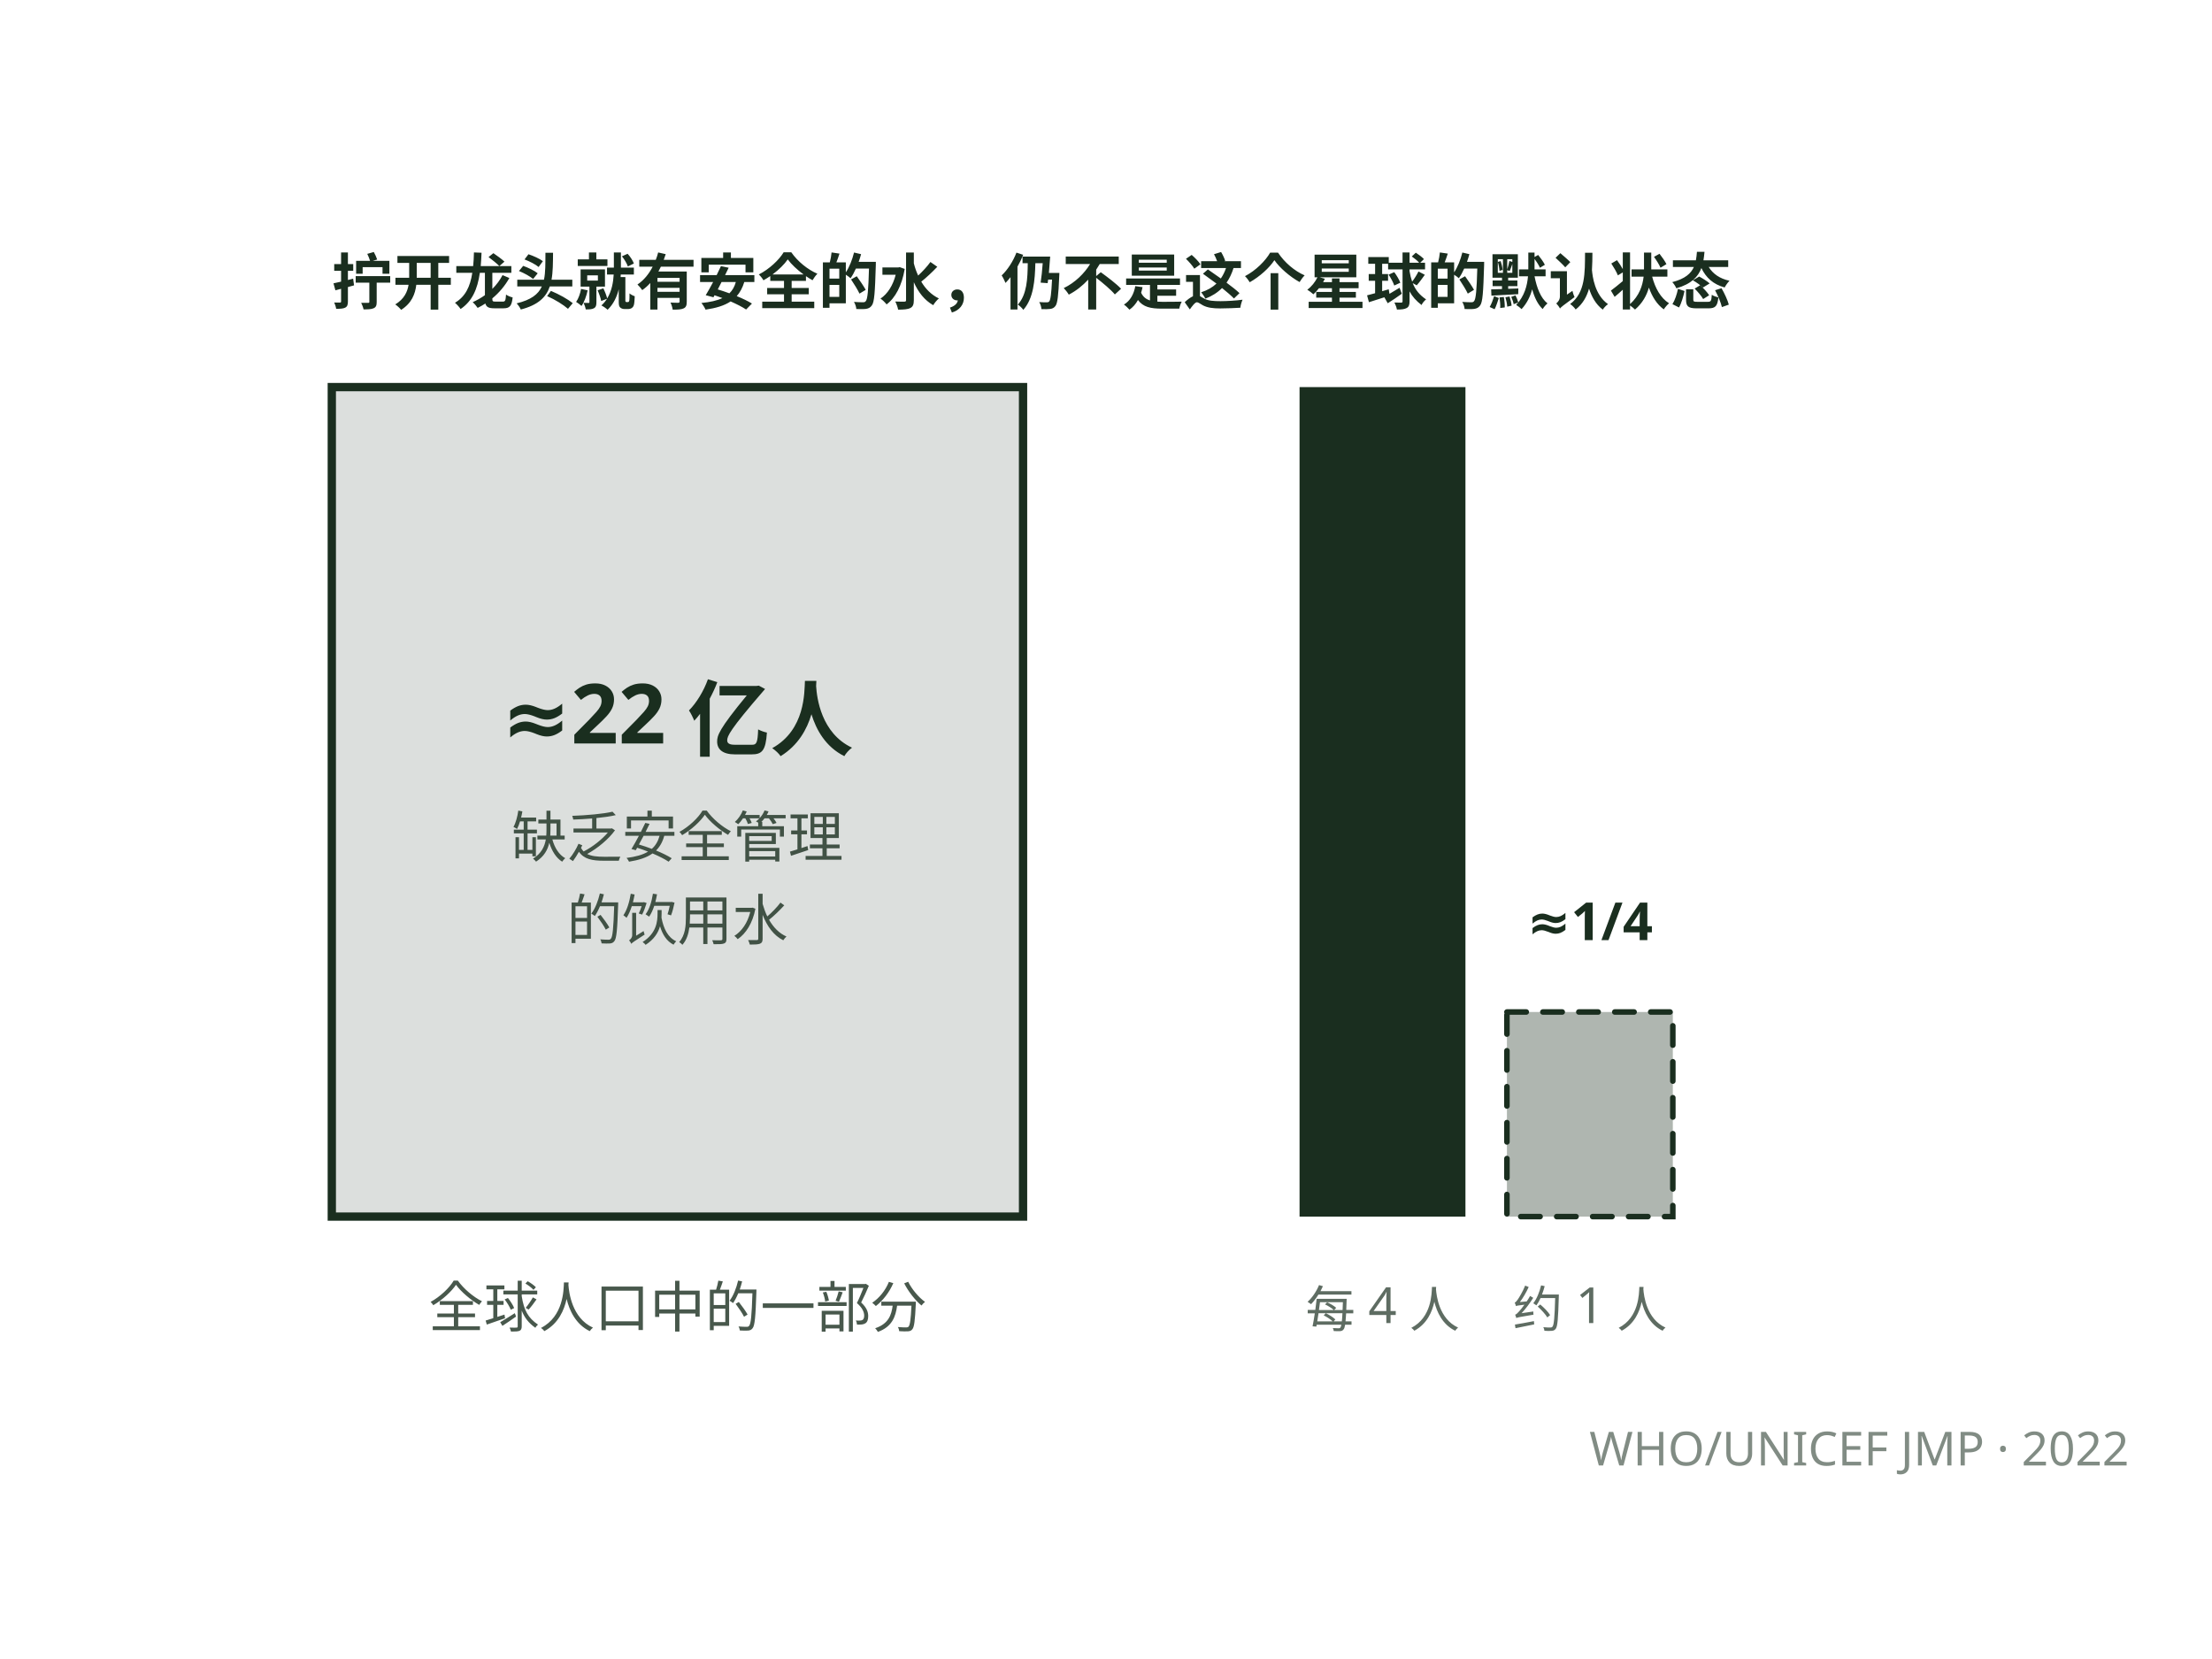
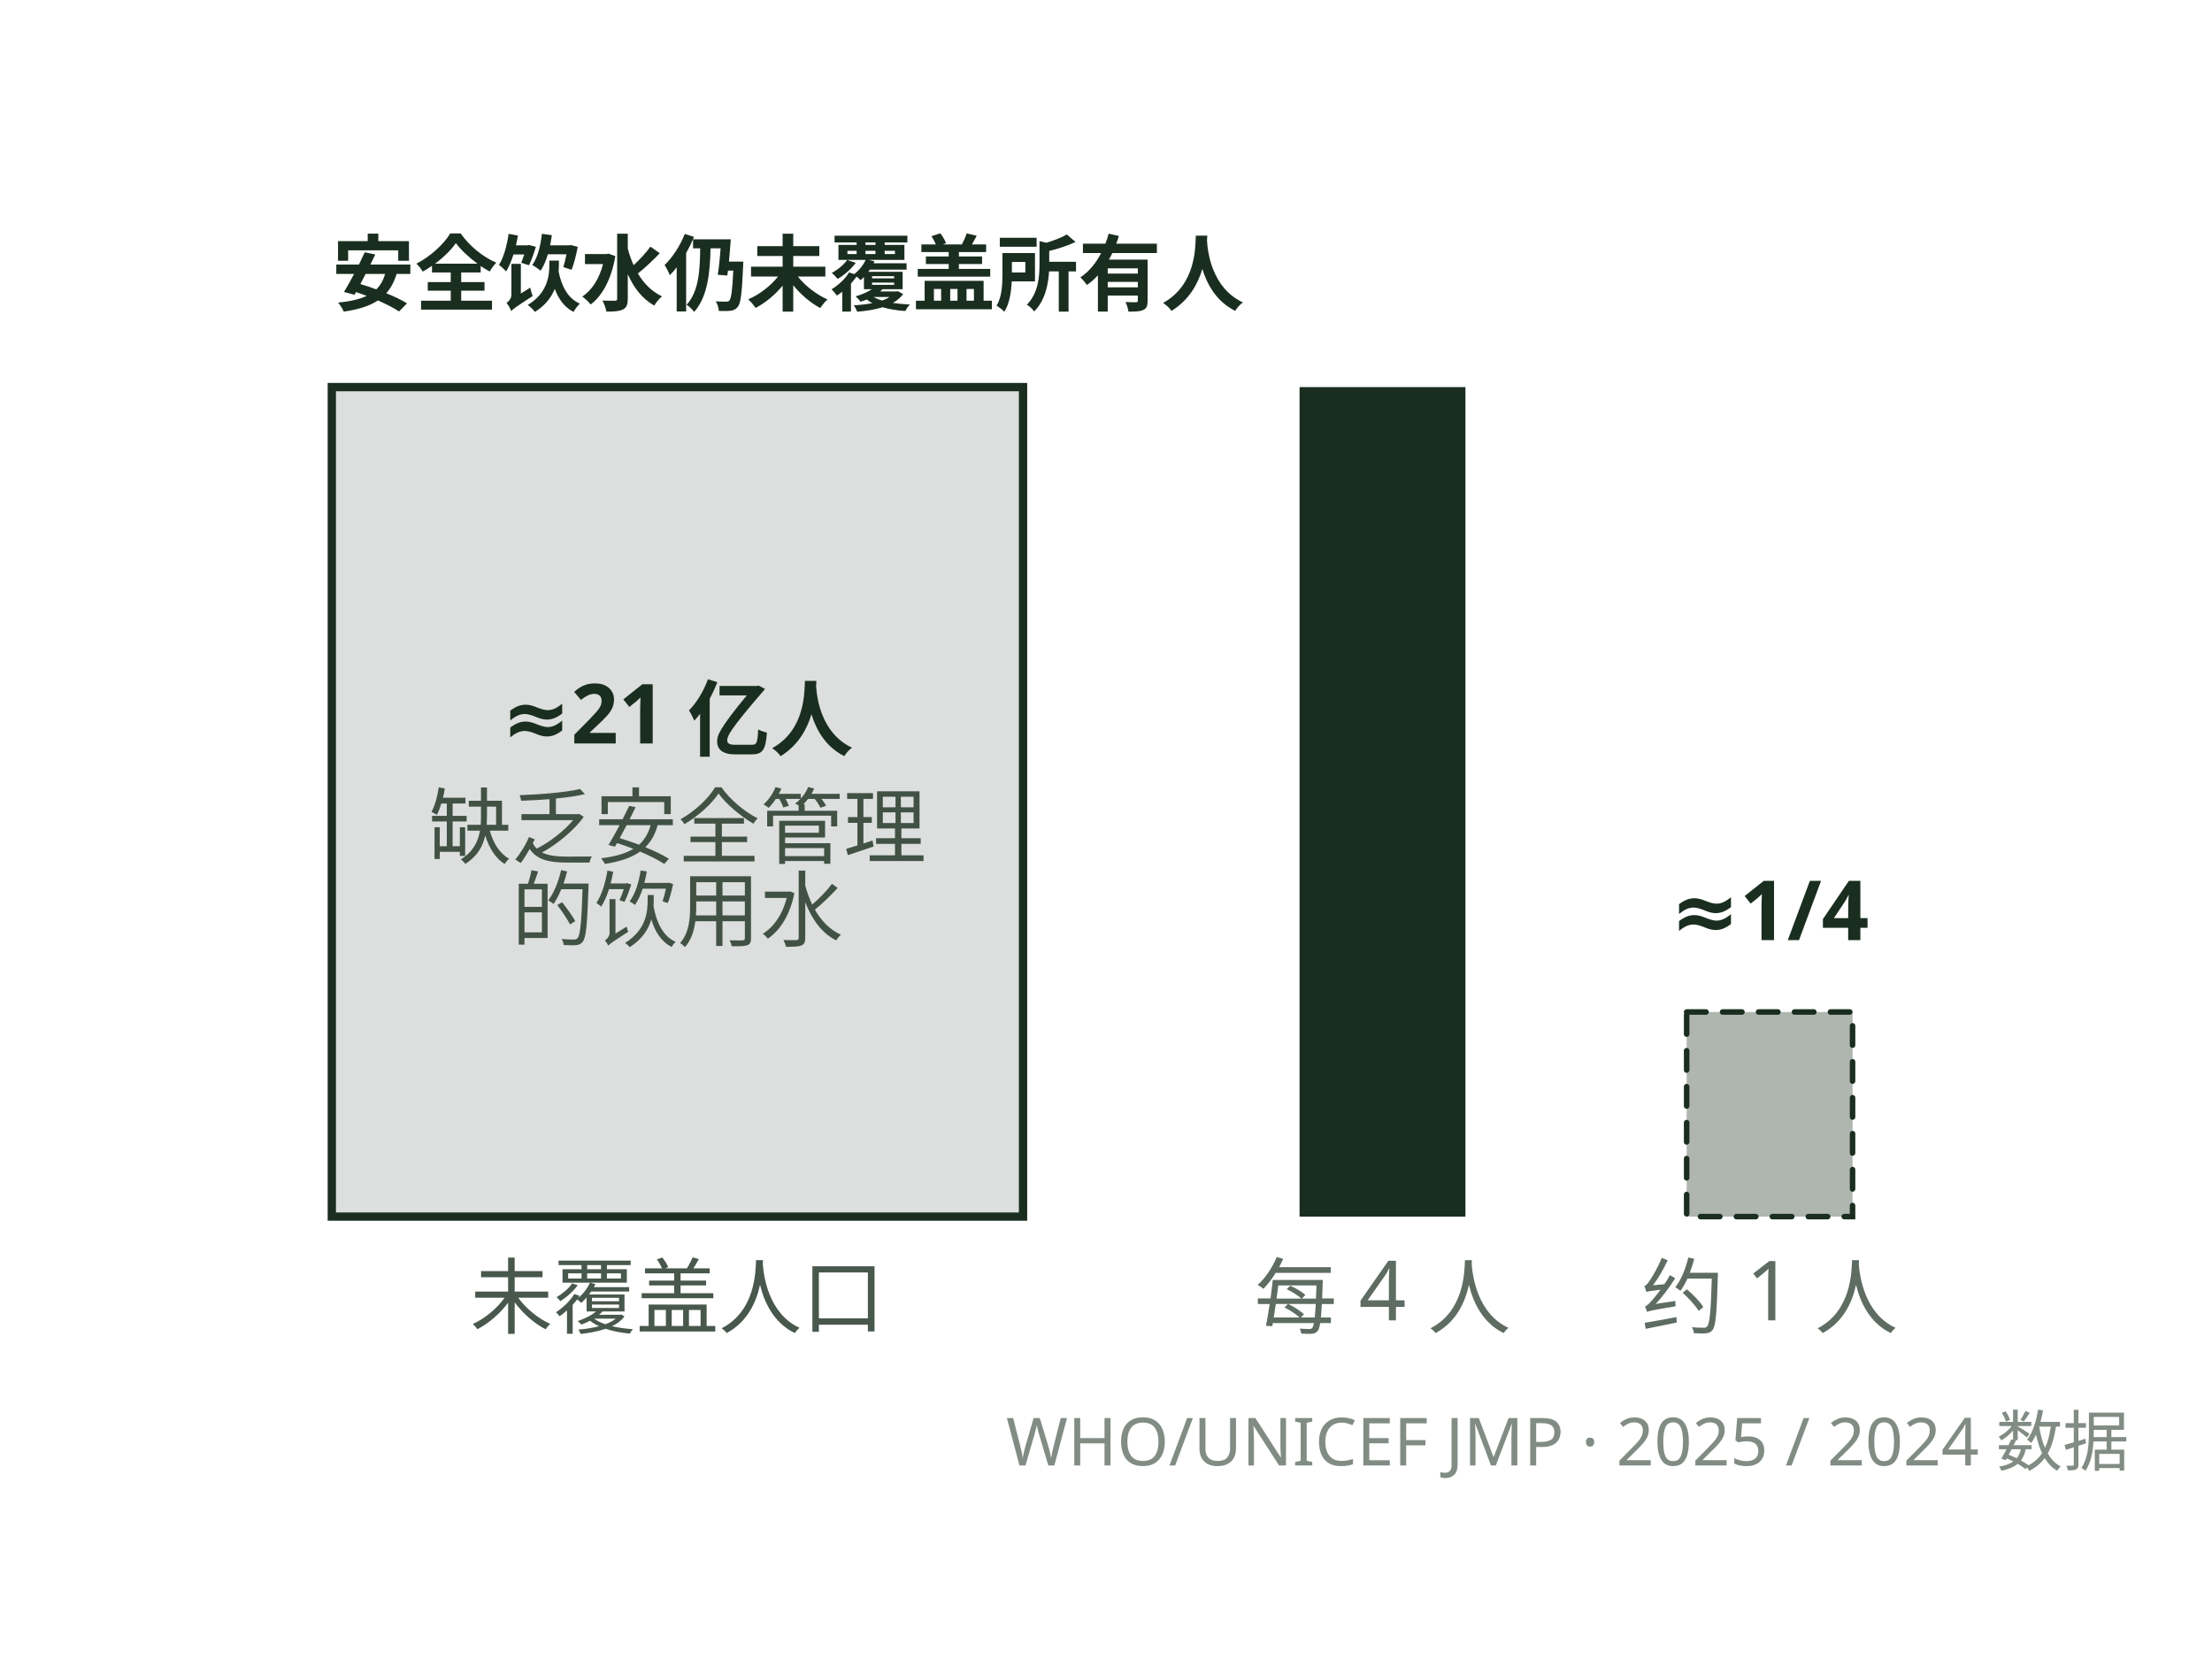
<svg xmlns="http://www.w3.org/2000/svg" viewBox="0 0 800 600" font-family="ui-sans-serif,'Noto Sans SC',sans-serif">
  <g fill="none" stroke-linecap="round">
    <rect x="120" y="140" width="250" height="300" fill="rgba(26,46,31,.15)" stroke="#1a2e1f" stroke-width="3" />
-     <text x="245" y="270" fill="#1a2e1f" font-size="30" text-anchor="middle" font-weight="700">≈22 亿人</text>
-     <text x="245" y="310" fill="#1a2e1f" font-size="20" text-anchor="middle" opacity=".8">缺乏安全管理</text>
-     <text x="245" y="340" fill="#1a2e1f" font-size="20" text-anchor="middle" opacity=".8">的饮用水</text>
-     <text x="245" y="480" fill="#1a2e1f" font-size="20" text-anchor="middle" opacity=".8">全球人口中的一部分</text>
+     <text x="245" y="270" fill="#1a2e1f" font-size="30" text-anchor="middle" font-weight="700">≈21 亿人</text>
+     <text x="245" y="310" fill="#1a2e1f" font-size="30" text-anchor="middle" opacity=".8">缺乏安全管理</text>
+     <text x="245" y="340" fill="#1a2e1f" font-size="30" text-anchor="middle" opacity=".8">的饮用水</text>
+     <text x="245" y="480" fill="#1a2e1f" font-size="30" text-anchor="middle" opacity=".8">未覆盖人口</text>
    <rect x="470" y="140" width="60" height="300" fill="#1a2e1f" />
-     <text x="500" y="480" fill="#1a2e1f" font-size="18" text-anchor="middle" opacity=".7">每 4 人</text>
-     <rect x="545" y="366" width="60" height="74" fill="rgba(26,46,31,.35)" stroke="#1a2e1f" stroke-width="2" stroke-dasharray="7 6" />
-     <text x="575" y="480" fill="#1a2e1f" font-size="18" text-anchor="middle" opacity=".7">约 1 人</text>
-     <text x="575" y="340" fill="#1a2e1f" font-size="19" text-anchor="middle" font-weight="700">≈1/4</text>
-     <text x="120" y="110" fill="#1a2e1f" font-size="22" font-weight="700">拧开龙头就有安全的水，仍不是这个星球的默认状态</text>
-     <text x="770" y="530" fill="#1a2e1f" font-size="17" text-anchor="end" opacity=".55">WHO/UNICEF JMP · 2022</text>
+     <text x="500" y="480" fill="#1a2e1f" font-size="30" text-anchor="middle" opacity=".7">每 4 人</text>
+     <rect x="610" y="366" width="60" height="74" fill="rgba(26,46,31,.35)" stroke="#1a2e1f" stroke-width="2" stroke-dasharray="7 6" />
+     <text x="640" y="480" fill="#1a2e1f" font-size="30" text-anchor="middle" opacity=".7">约 1 人</text>
+     <text x="640" y="340" fill="#1a2e1f" font-size="30" text-anchor="middle" font-weight="700">≈1/4</text>
+     <text x="120" y="110" fill="#1a2e1f" font-size="30" font-weight="700">安全饮水仍未覆盖所有人</text>
+     <text x="770" y="530" fill="#1a2e1f" font-size="24" text-anchor="end" opacity=".55">WHO/UNICEF JMP · 2025 / 2024 数据</text>
  </g>
</svg>
